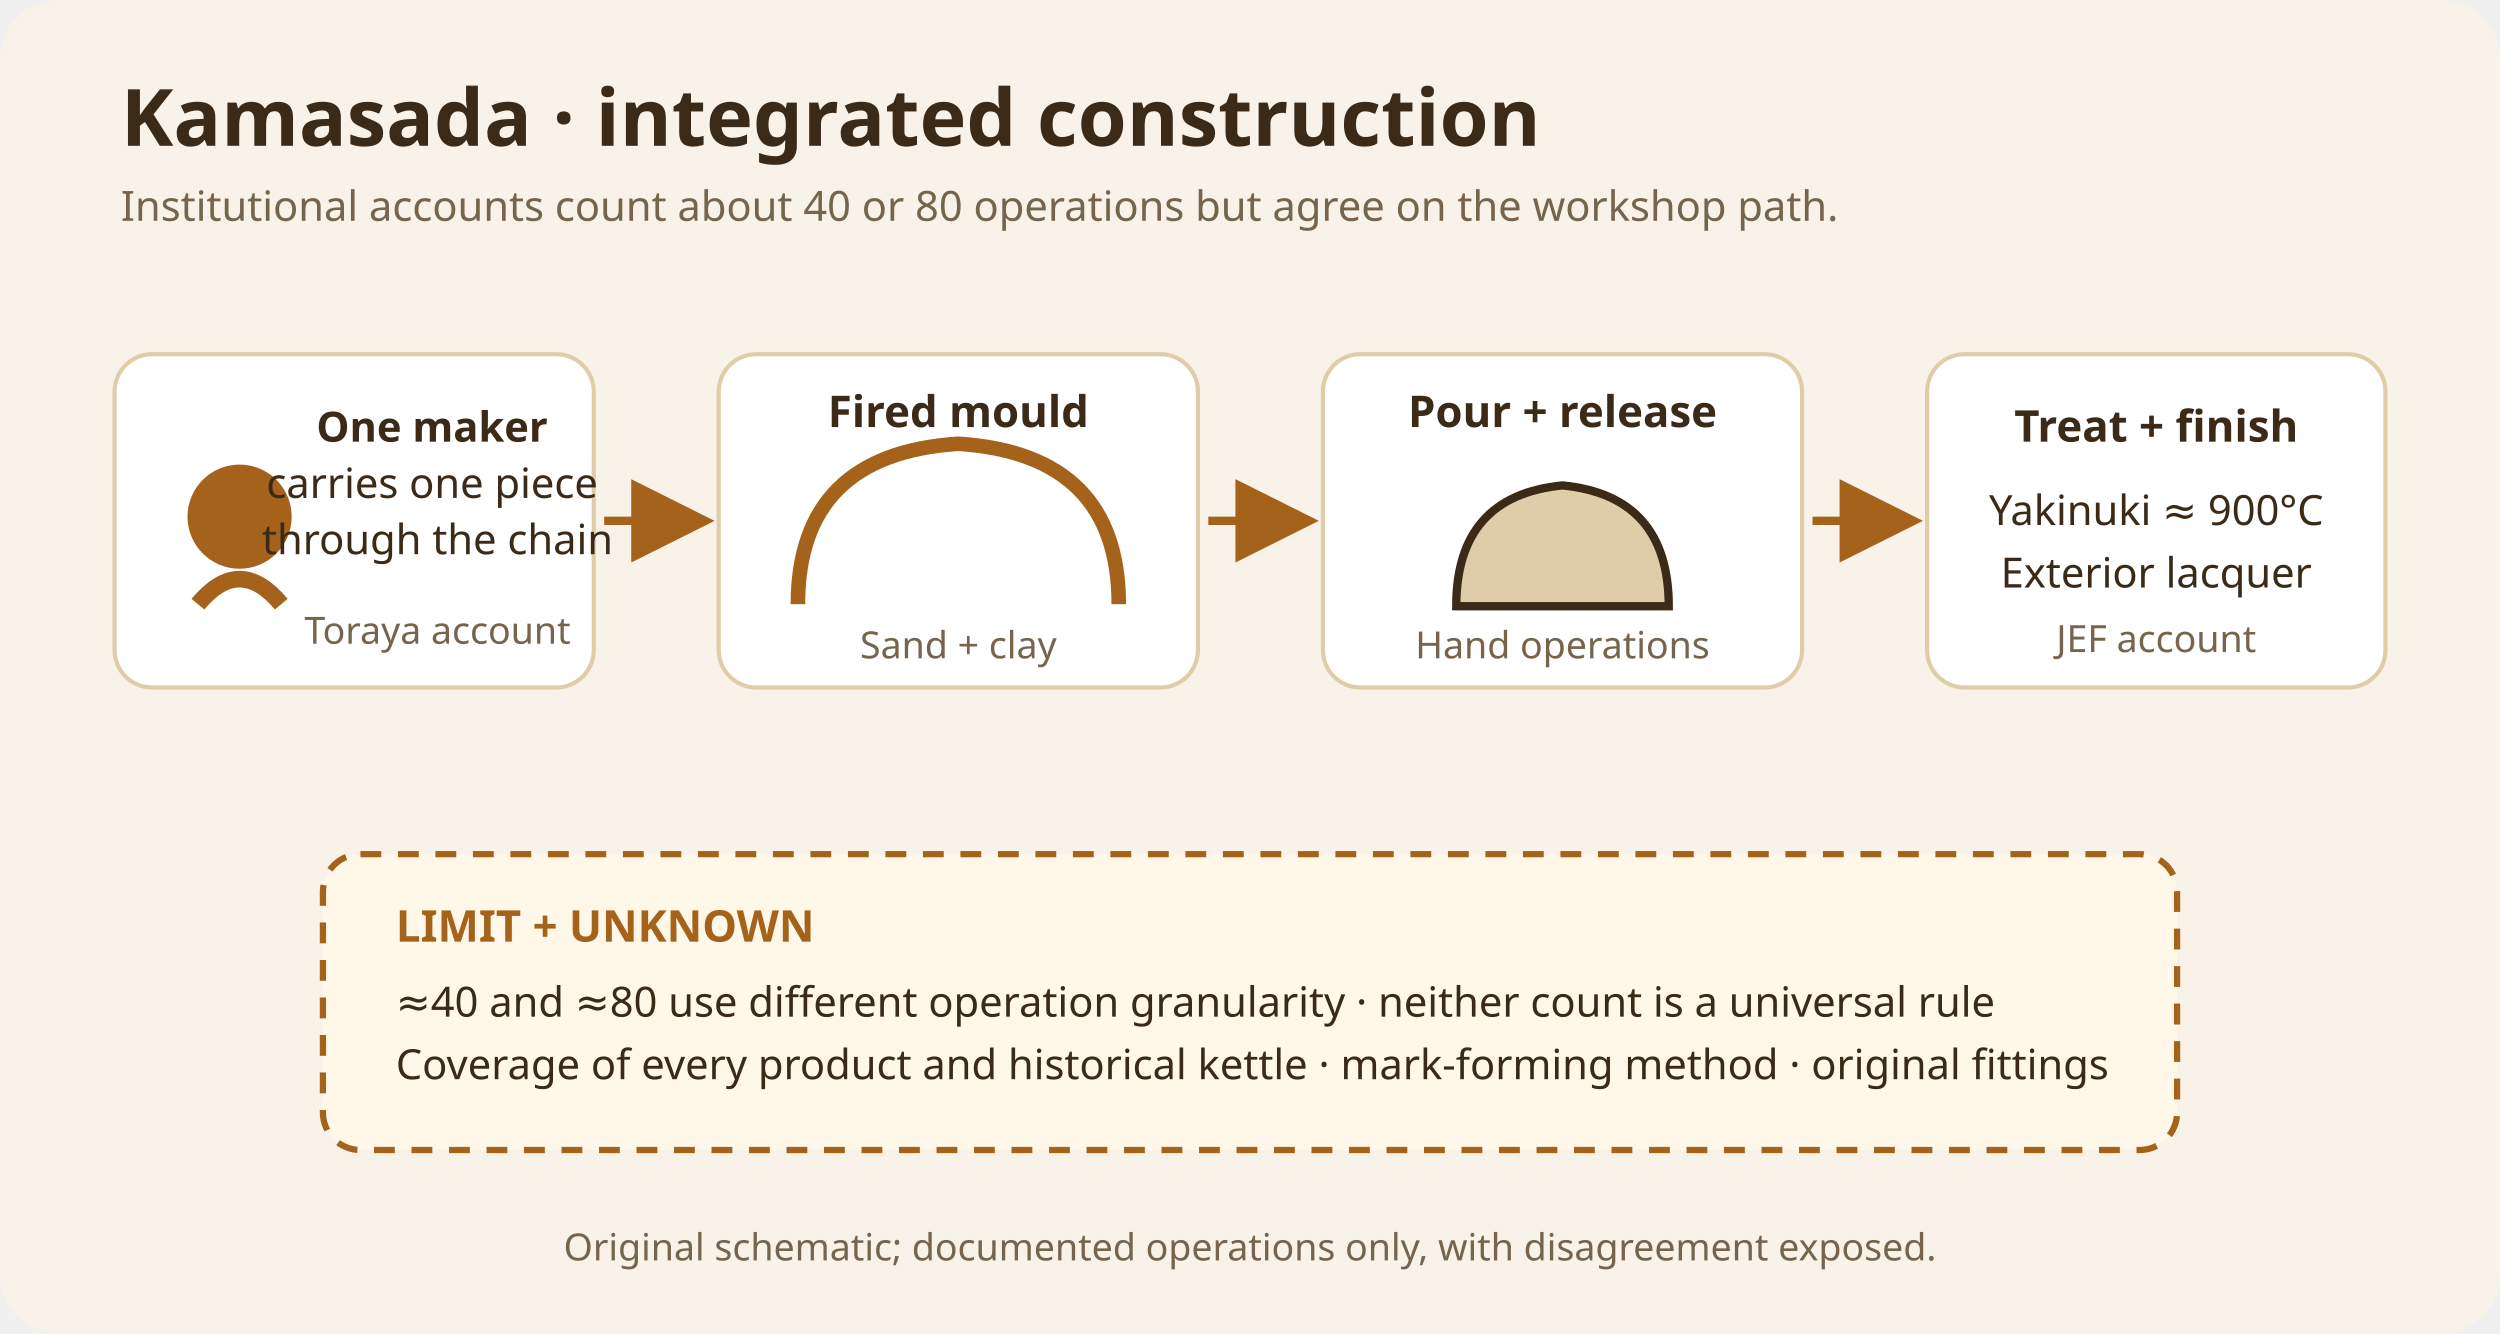
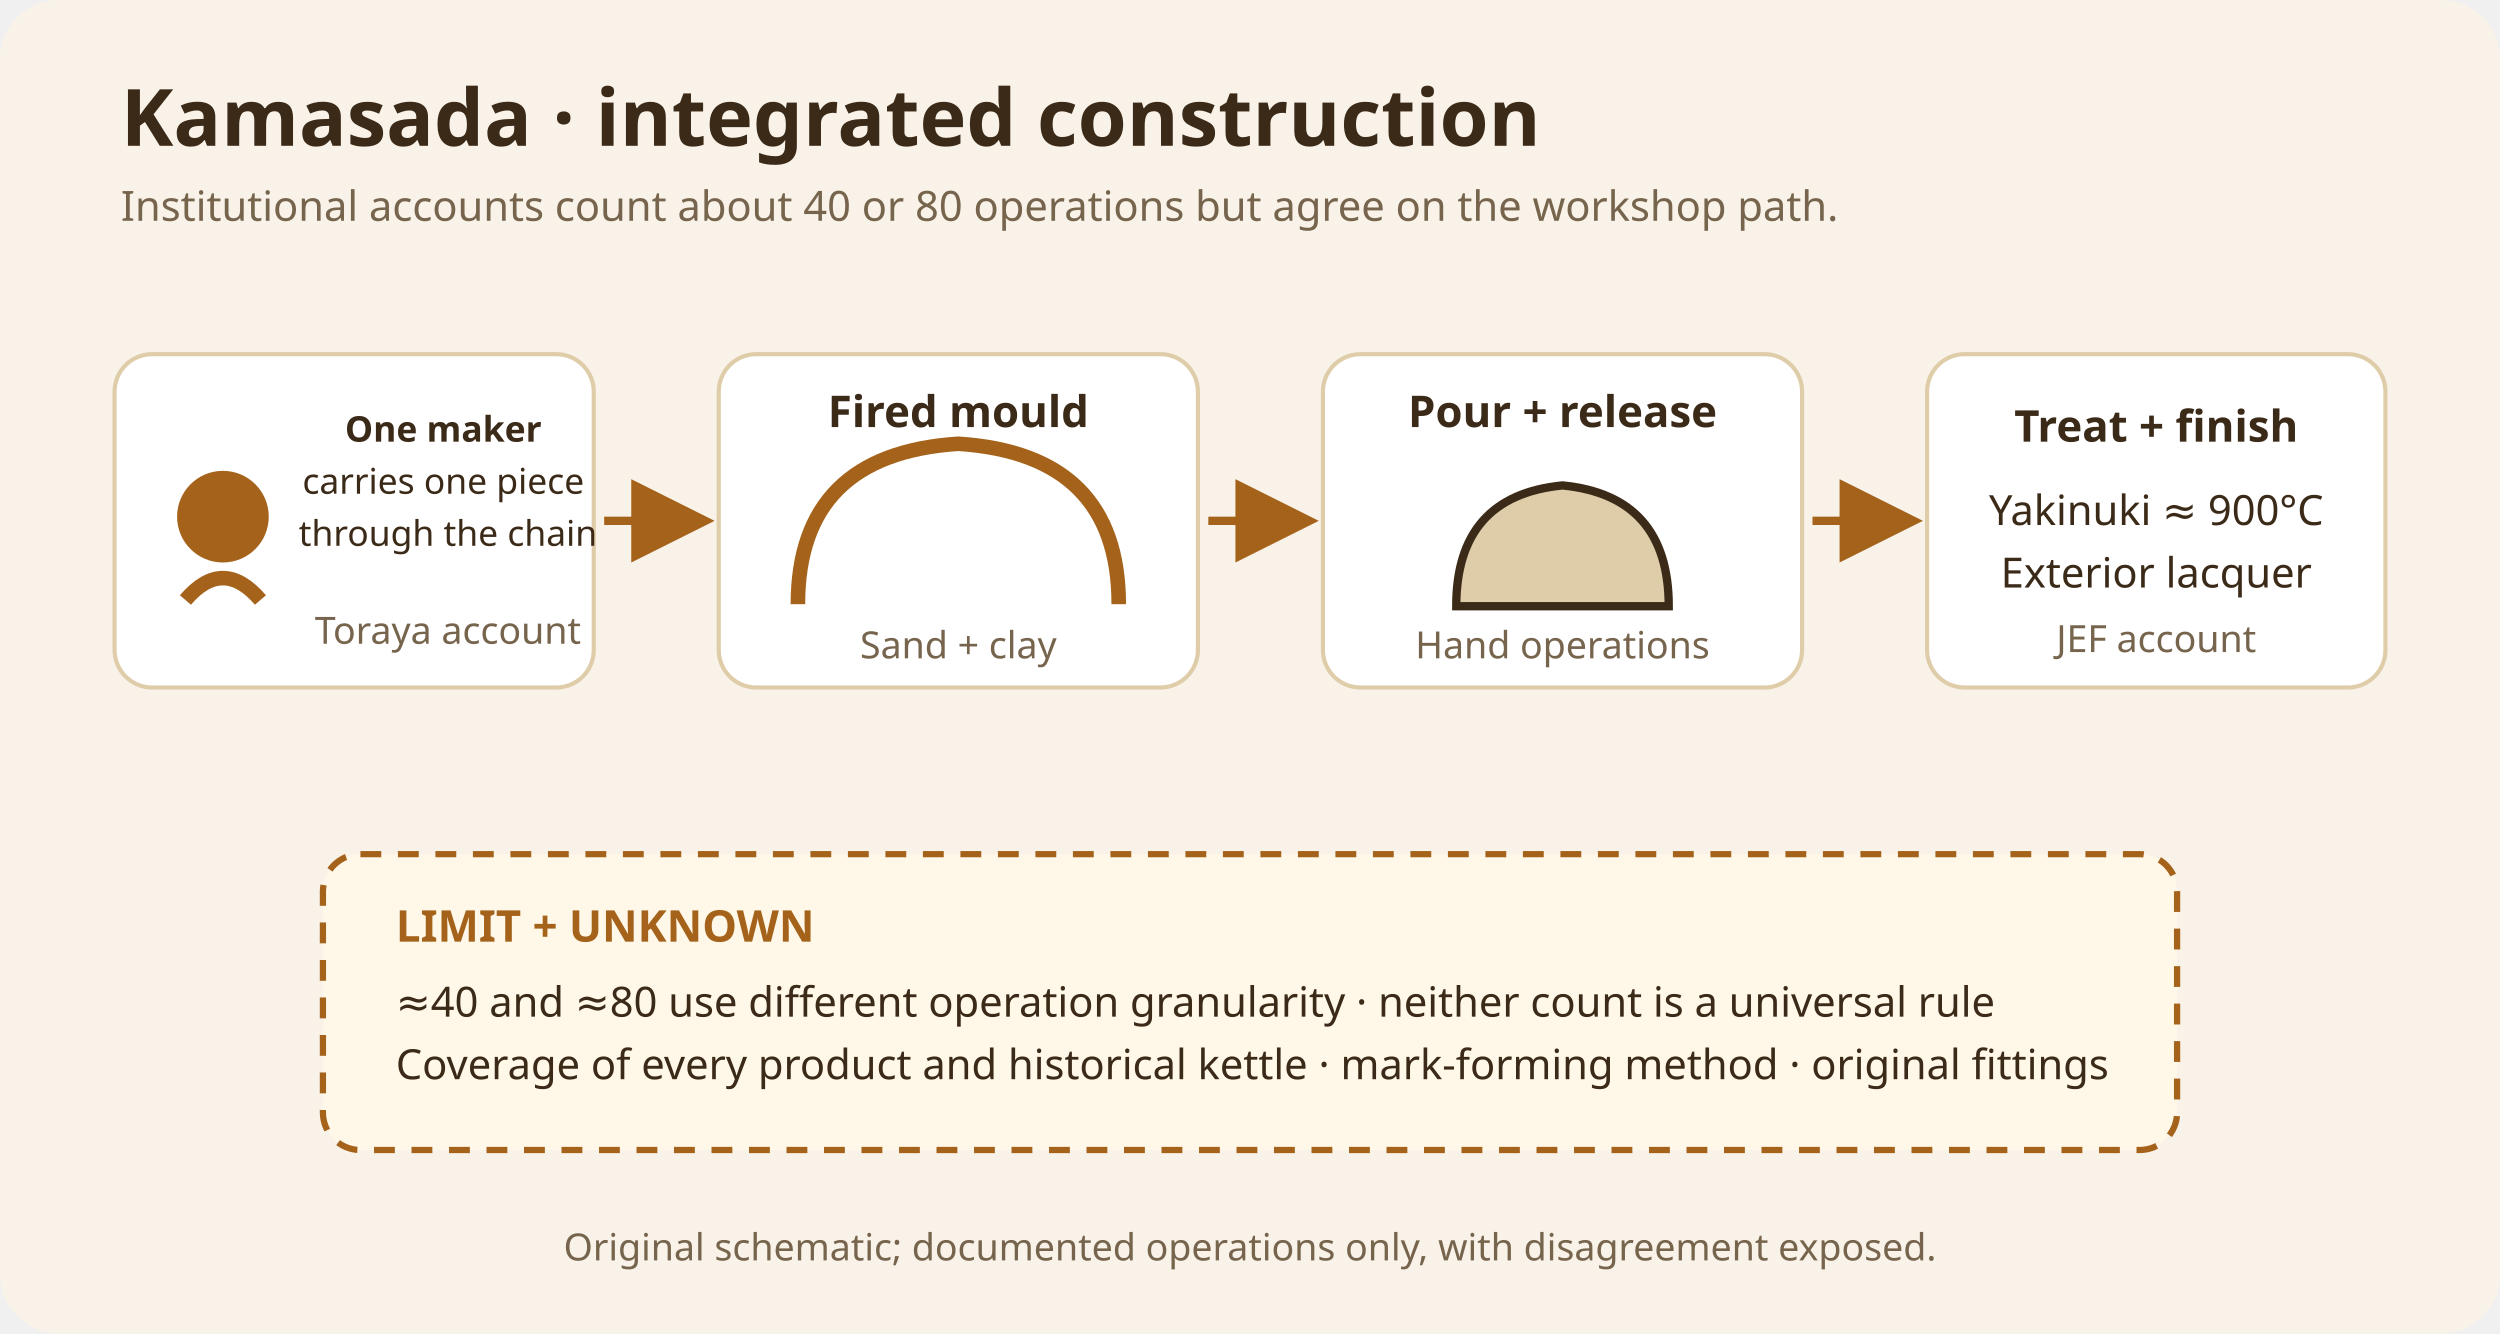
<svg xmlns="http://www.w3.org/2000/svg" width="1200" height="640" viewBox="0 0 1200 640" role="img" aria-labelledby="title desc">
  <defs>
    <marker id="arrow" markerWidth="10" markerHeight="10" refX="8" refY="5" orient="auto">
      <path d="M0 0L10 5L0 10Z" fill="#a4621a" />
    </marker>
  </defs>
-   <style>.bg{fill:#f8f2e8}.ink{fill:#3b2a18}.muted{fill:#76644d}.accent{fill:#a4621a}.box{fill:#fff;stroke:#dfcda9;stroke-width:2}.unknown{fill:#fff8e8;stroke:#a4621a;stroke-width:3;stroke-dasharray:10 8}.flow{stroke:#a4621a;stroke-width:4;fill:none;marker-end:url(#arrow)}.title{font:700 38px system-ui,sans-serif}.head{font:700 21px system-ui,sans-serif}.body{font:20px system-ui,sans-serif}.small{font:18px system-ui,sans-serif}</style>
+   <style>.bg{fill:#f8f2e8}.ink{fill:#3b2a18}.muted{fill:#76644d}.accent{fill:#a4621a}.box{fill:#fff;stroke:#dfcda9;stroke-width:2}.unknown{fill:#fff8e8;stroke:#a4621a;stroke-width:3;stroke-dasharray:10 8}.flow{stroke:#a4621a;stroke-width:4;fill:none;marker-end:url(#arrow)}.title{font:700 38px system-ui,sans-serif}.head{font:700 21px system-ui,sans-serif}.body{font:20px system-ui,sans-serif}.copy{font:17px system-ui,sans-serif}.small{font:18px system-ui,sans-serif}</style>
  <rect class="bg" width="1200" height="640" rx="28" />
  <text x="58" y="70" class="title ink">Kamasada · integrated construction</text>
  <text x="58" y="106" class="body muted">Institutional accounts count about 40 or 80 operations but agree on the workshop path.</text>
  <g transform="translate(55 170)">
    <rect width="230" height="160" rx="18" class="box" />
-     <circle cx="60" cy="78" r="25" class="accent" />
-     <path d="M40 120Q60 96 80 120" fill="none" stroke="#a4621a" stroke-width="8" />
-     <text x="155" y="42" text-anchor="middle" class="body ink">
-       <tspan x="155" font-weight="700">One maker</tspan>
-       <tspan x="155" dy="27">carries one piece</tspan>
-       <tspan x="155" dy="27">through the chain</tspan>
+     <circle cx="52" cy="78" r="22" class="accent" />
+     <path d="M34 118Q52 97 70 118" fill="none" stroke="#a4621a" stroke-width="7" />
+     <text x="160" y="42" text-anchor="middle" class="copy ink">
+       <tspan x="160" font-weight="700">One maker</tspan>
+       <tspan x="160" dy="25">carries one piece</tspan>
+       <tspan x="160" dy="25">through the chain</tspan>
    </text>
-     <text x="155" y="139" text-anchor="middle" class="small muted">Toraya account</text>
+     <text x="160" y="139" text-anchor="middle" class="small muted">Toraya account</text>
  </g>
  <path d="M290 250H335" class="flow" />
  <g transform="translate(345 170)">
    <rect width="230" height="160" rx="18" class="box" />
    <path d="M38 120Q38 48 115 43Q192 48 192 120" fill="none" stroke="#a4621a" stroke-width="7" />
    <text x="115" y="35" text-anchor="middle" class="head ink">Fired mould</text>
    <text x="115" y="146" text-anchor="middle" class="small muted">Sand + clay</text>
  </g>
  <path d="M580 250H625" class="flow" />
  <g transform="translate(635 170)">
    <rect width="230" height="160" rx="18" class="box" />
    <path d="M64 121Q64 68 115 63Q166 68 166 121Z" fill="#dfcda9" stroke="#3b2a18" stroke-width="4" />
    <text x="115" y="35" text-anchor="middle" class="head ink">Pour + release</text>
    <text x="115" y="146" text-anchor="middle" class="small muted">Hand operations</text>
  </g>
  <path d="M870 250H915" class="flow" />
  <g transform="translate(925 170)">
    <rect width="220" height="160" rx="18" class="box" />
    <text x="110" y="42" text-anchor="middle" class="head ink">Treat + finish</text>
    <text x="110" y="82" text-anchor="middle" class="body ink">Yakinuki ≈ 900°C</text>
    <text x="110" y="112" text-anchor="middle" class="body ink">Exterior lacquer</text>
    <text x="110" y="143" text-anchor="middle" class="small muted">JEF account</text>
  </g>
  <g transform="translate(155 410)">
    <rect width="890" height="142" rx="18" class="unknown" />
    <text x="35" y="42" class="head accent">LIMIT + UNKNOWN</text>
    <text x="35" y="78" class="body ink">≈40 and ≈80 use different operation granularity · neither count is a universal rule</text>
    <text x="35" y="108" class="body ink">Coverage of every product and historical kettle · mark-forming method · original fittings</text>
  </g>
  <text x="600" y="605" text-anchor="middle" class="small muted">Original schematic; documented operations only, with disagreement exposed.</text>
</svg>
